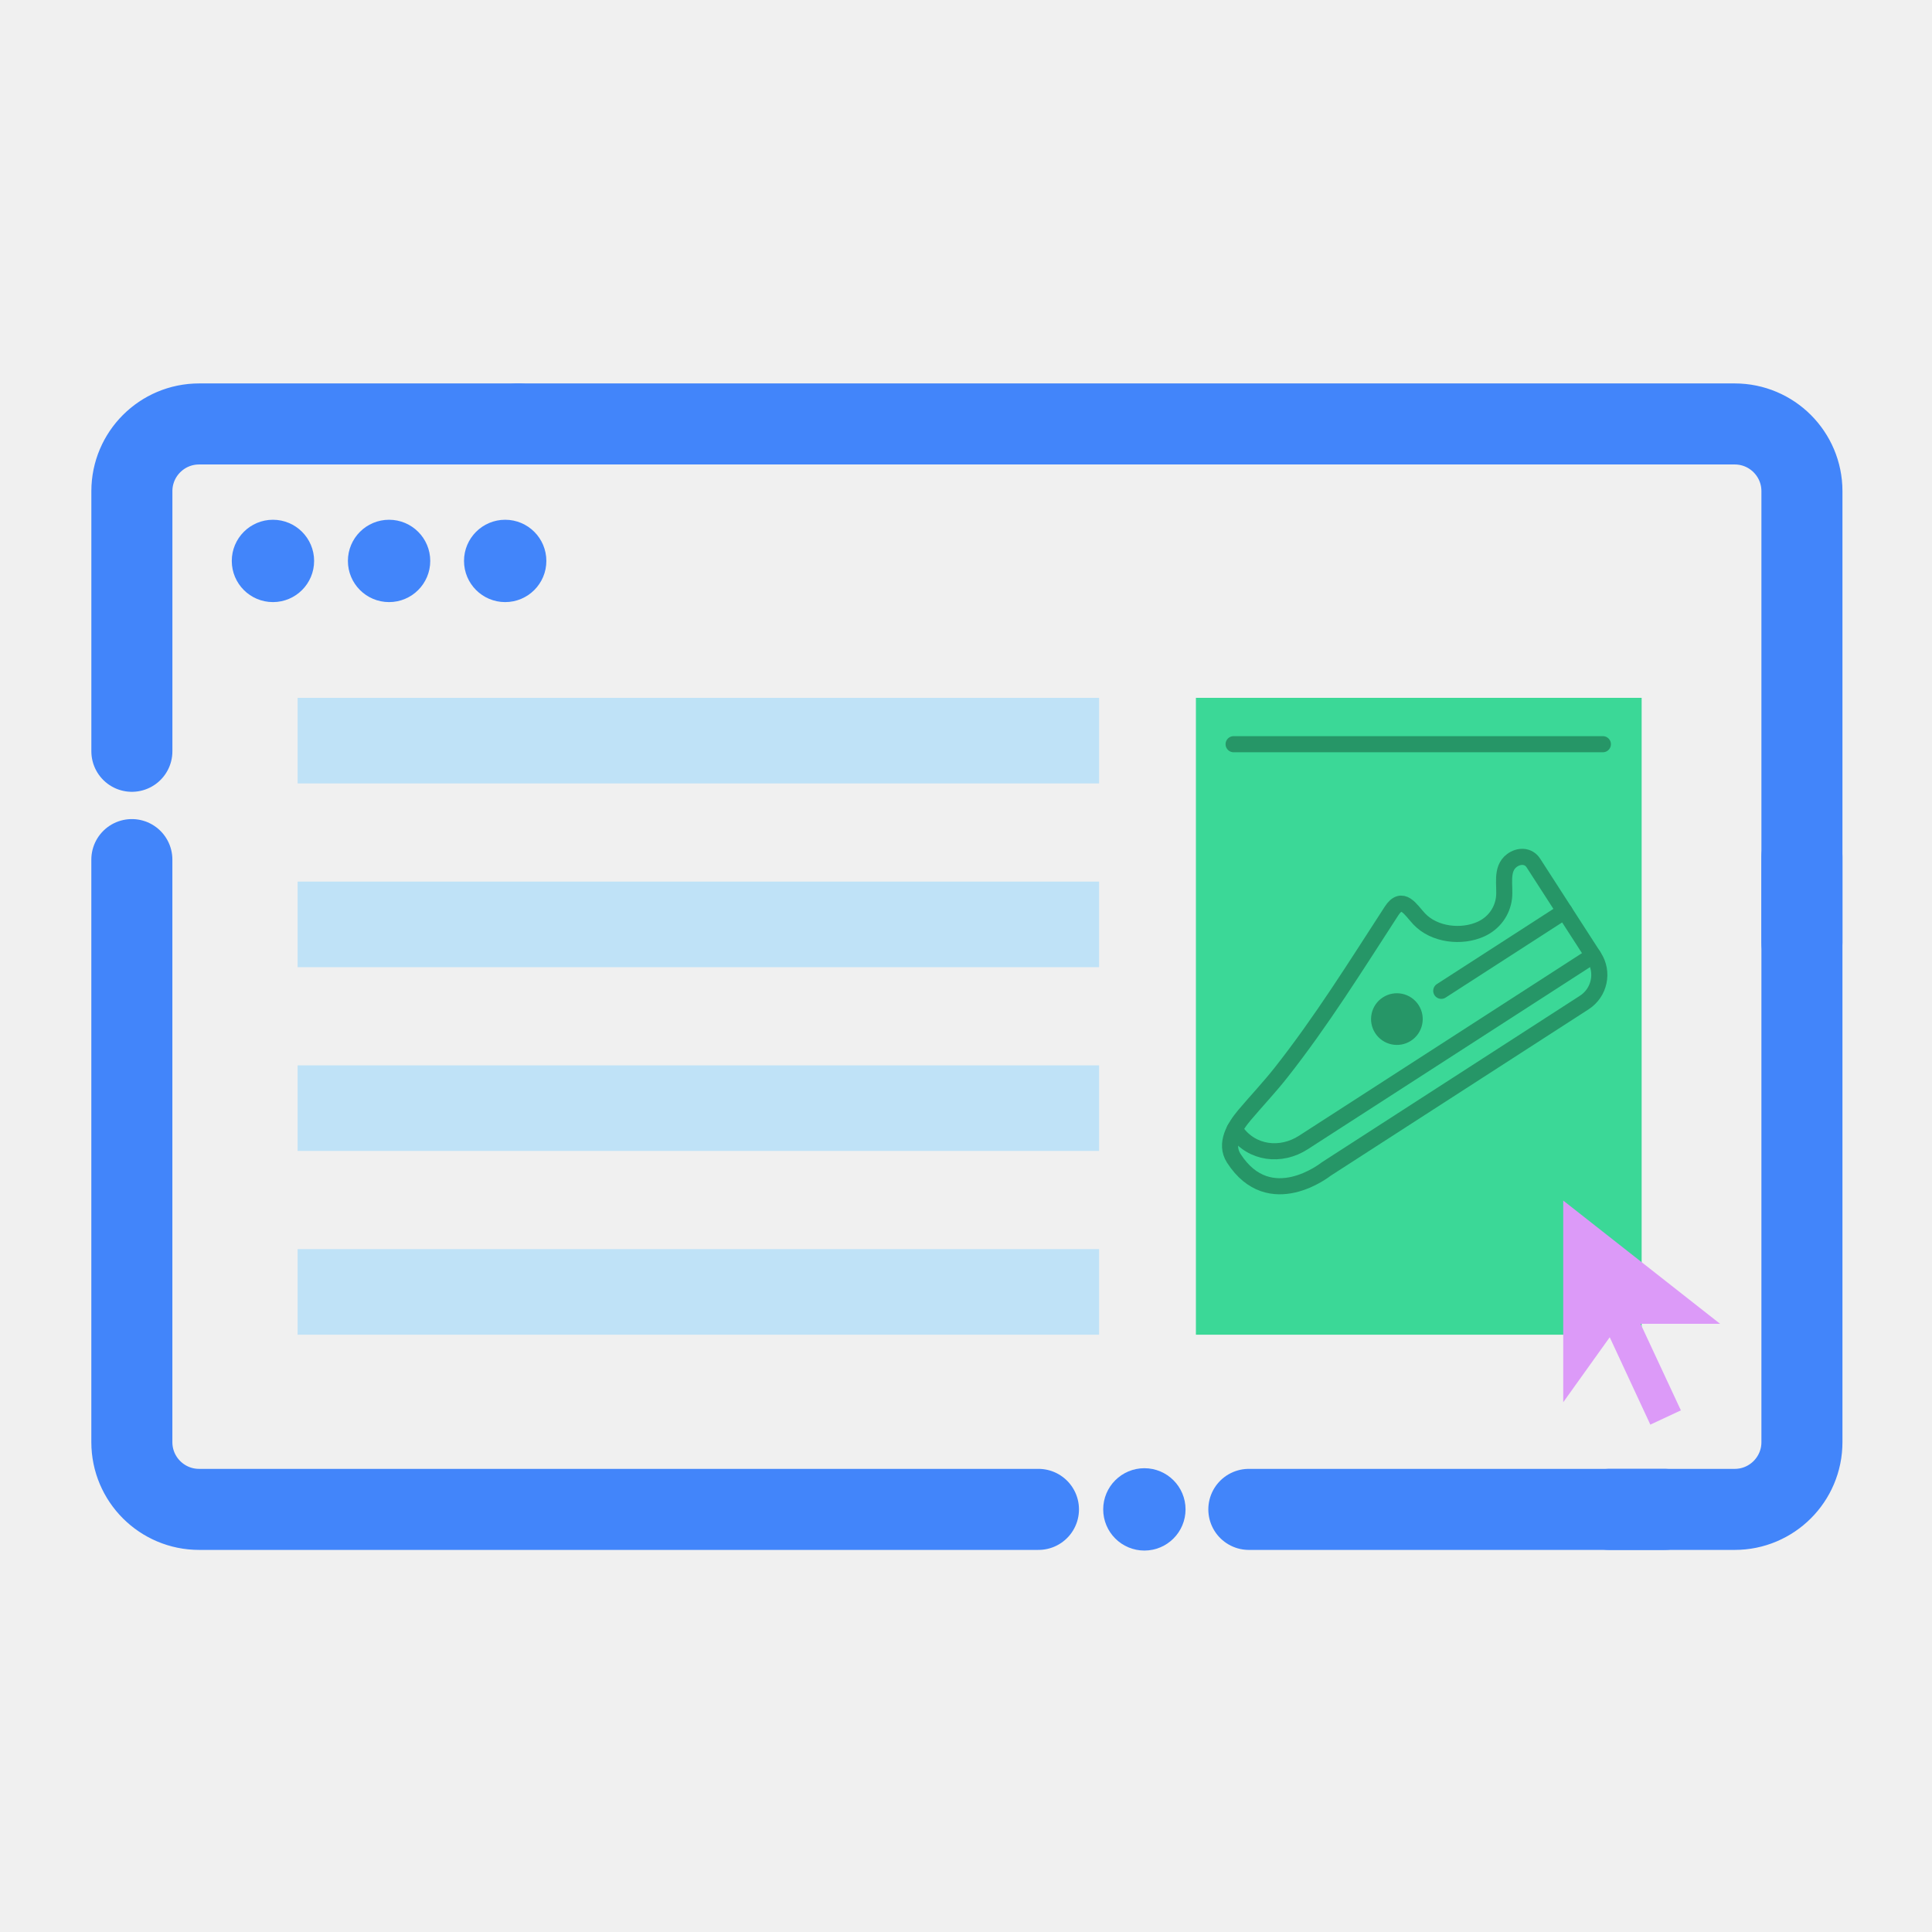
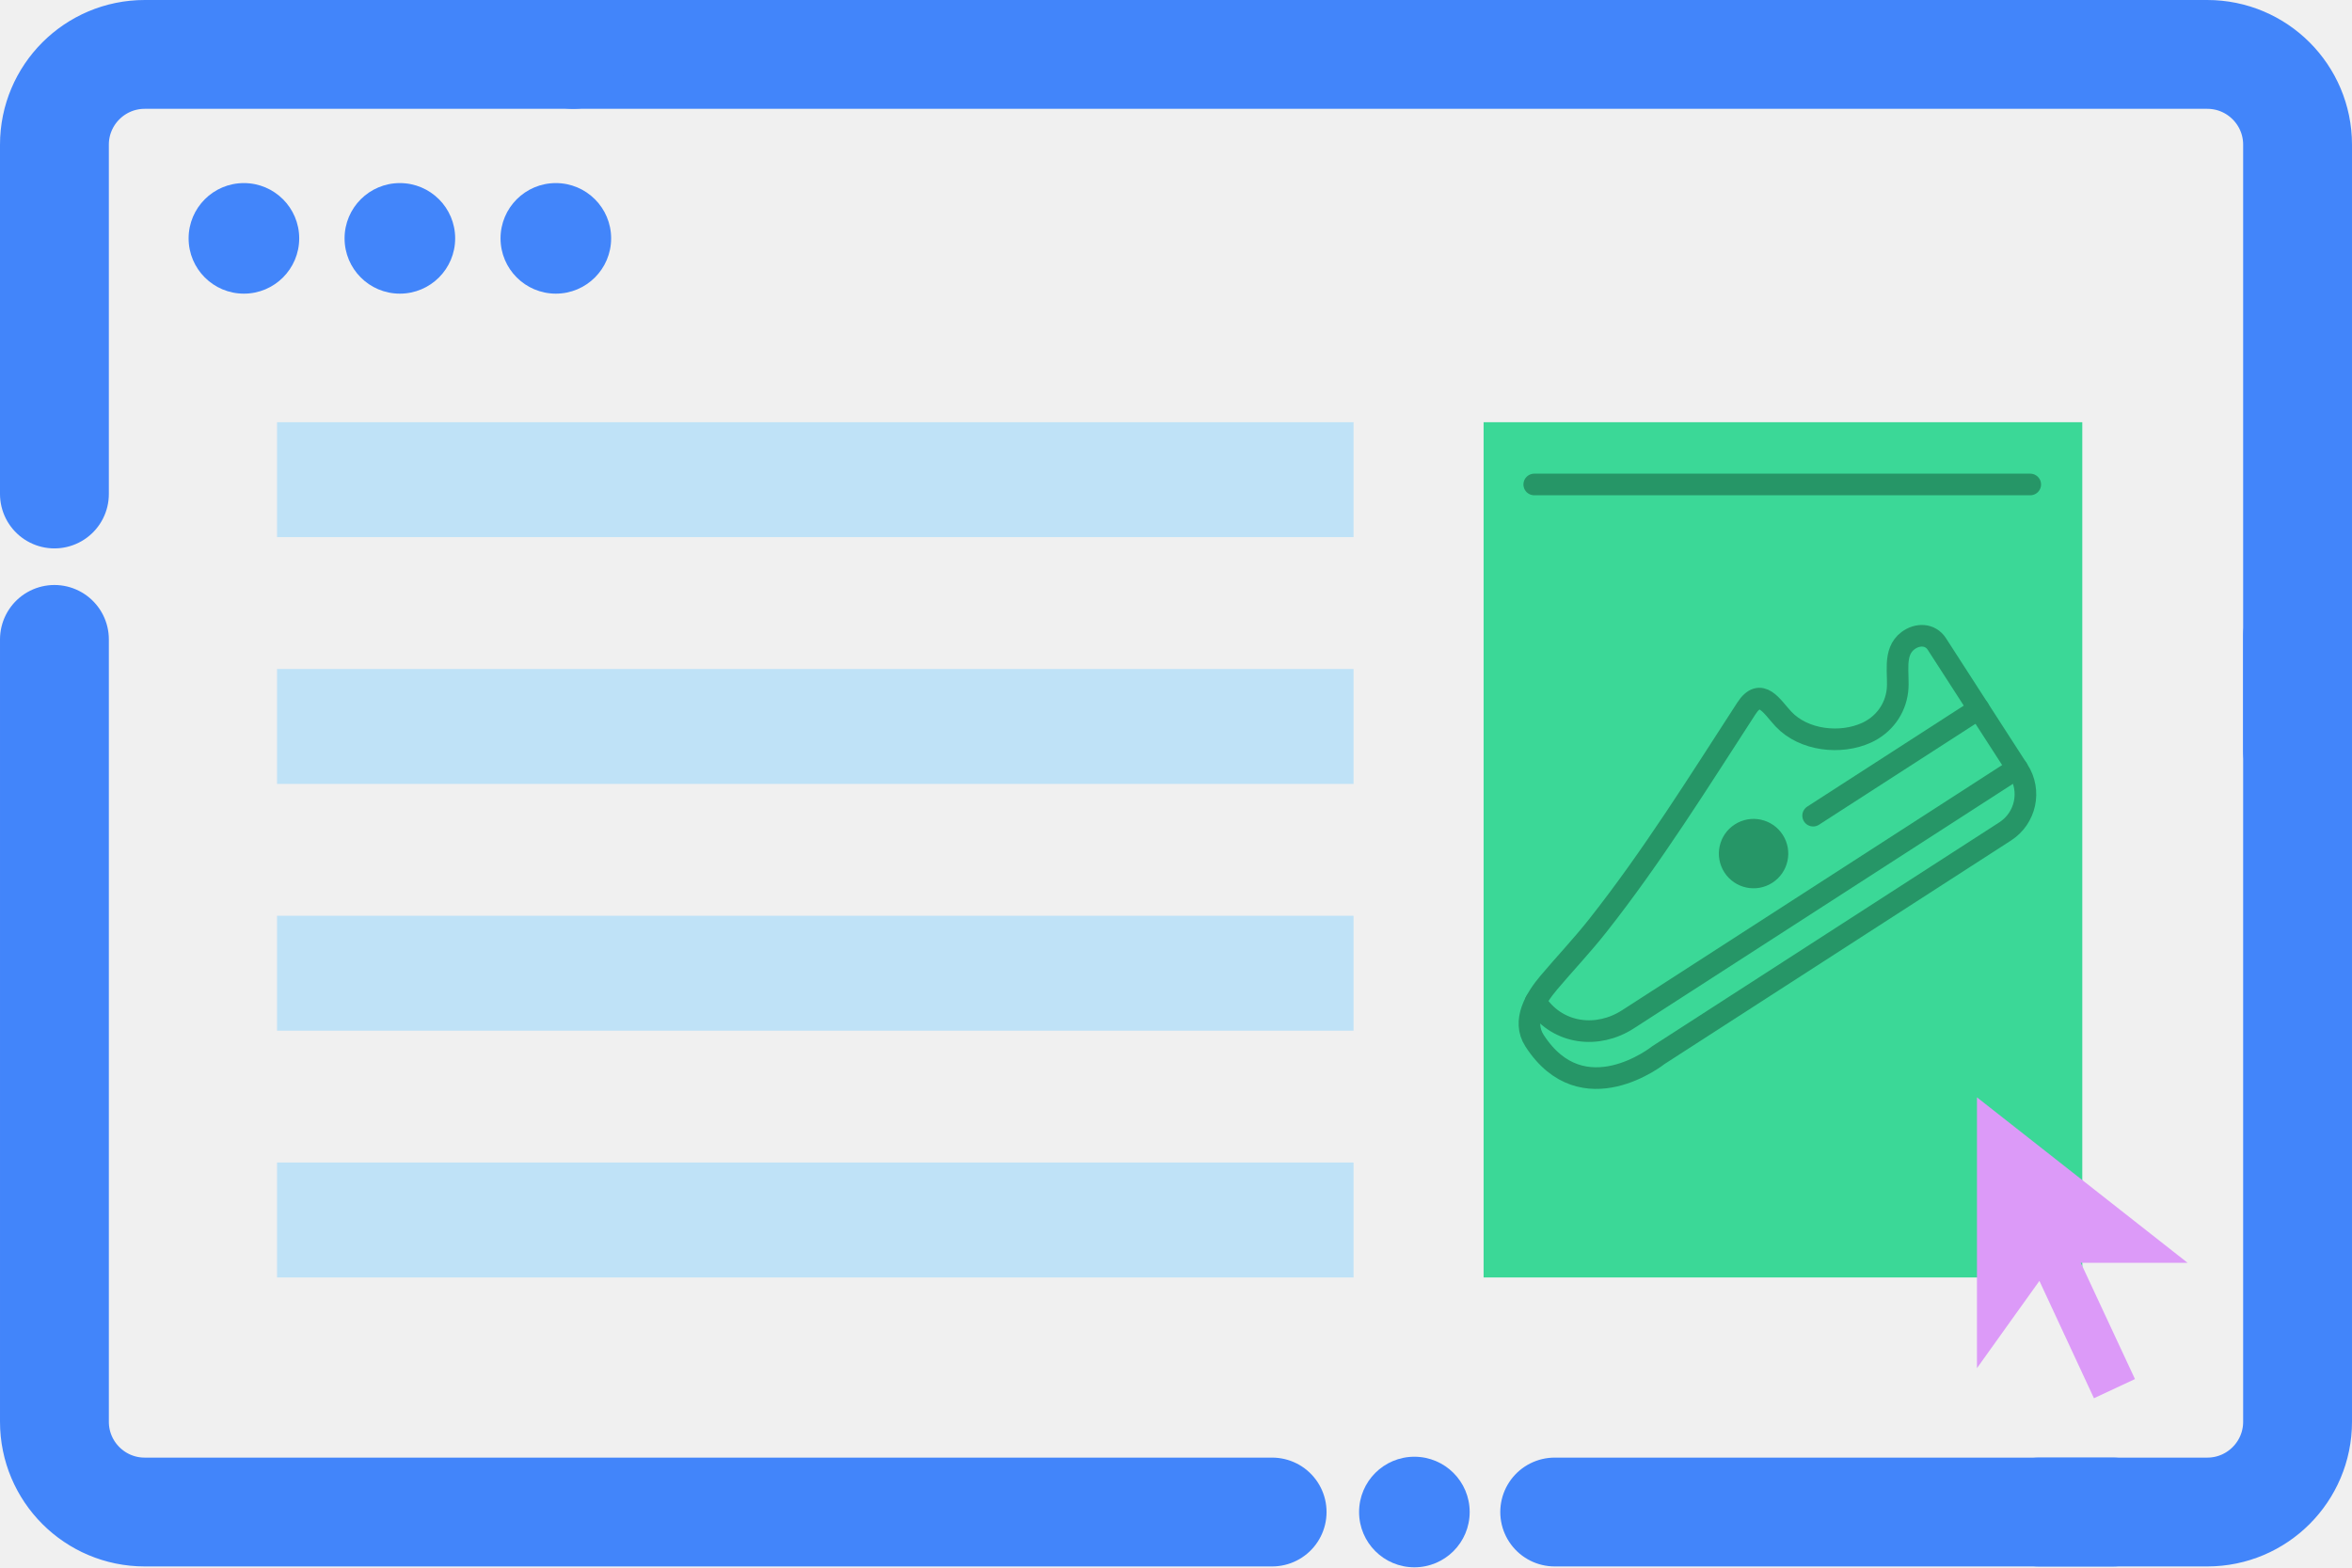
- <svg xmlns="http://www.w3.org/2000/svg" width="800" height="800" version="1.1" viewBox="0 0 800 800" xml:space="preserve">
-   <defs>
-     <clipPath id="clipPath386">
-       <path d="m0 600h600v-600h-600z" />
+ <svg xmlns="http://www.w3.org/2000/svg" version="1.1" id="svg382" xml:space="preserve" width="725.108" height="483.289" viewBox="0 0 725.108 483.289">
+   <defs id="defs386">
+     <clipPath clipPathUnits="userSpaceOnUse" id="clipPath396">
+       <path d="M 0,600 H 600 V 0 H 0 Z" id="path394" />
    </clipPath>
  </defs>
-   <g transform="matrix(1.3333 0 0 -1.3333 0 800)">
-     <g transform="translate(160.92 468.35)">
-       <path d="m0 0h377.82c11.533 0 20.882-9.349 20.882-20.882v-140.15" fill="none" stroke="#4285fa" stroke-linecap="round" stroke-linejoin="round" stroke-miterlimit="10" stroke-width="25.168" />
-     </g>
-     <g transform="translate(40.956 366.69)">
-       <path d="m0 0v80.778c0 11.533 9.349 20.882 20.882 20.882h99.083" fill="none" stroke="#4285fa" stroke-linecap="round" stroke-linejoin="round" stroke-miterlimit="10" stroke-width="25.168" />
-     </g>
-     <g transform="translate(322.51 131.25)">
-       <path d="m0 0h-260.68c-11.532 0-20.881 9.349-20.881 20.882v180.92" fill="none" stroke="#4285fa" stroke-linecap="round" stroke-linejoin="round" stroke-miterlimit="10" stroke-width="25.168" />
-     </g>
-     <g transform="translate(516.88 131.25)">
-       <path d="m0 0h-129.03" fill="#fff" stroke="#4285fa" stroke-linecap="round" stroke-linejoin="round" stroke-miterlimit="10" stroke-width="25.168" />
-     </g>
-     <g transform="translate(559.62 333.87)">
-       <path d="m0 0v-181.74c0-11.532-9.349-20.882-20.882-20.882h-38.868" fill="none" stroke="#4285fa" stroke-linecap="round" stroke-linejoin="round" stroke-miterlimit="10" stroke-width="25.168" />
-     </g>
-     <g transform="translate(368.19 131.25)">
-       <path d="m0 0c0-7.062-5.724-12.786-12.786-12.786s-12.786 5.724-12.786 12.786 5.724 12.786 12.786 12.786 12.786-5.724 12.786-12.786" fill="#4285fa" />
-     </g>
-     <path d="m509.84 185.5h-138.43v197.79h138.43z" fill="#3bd897" />
-     <g fill="#bfe2f7">
-       <path d="m341.34 356.71h-248.91v26.579h248.91z" />
-       <path d="m341.34 299.64h-248.91v26.579h248.91z" />
-       <path d="m341.34 242.57h-248.91v26.579h248.91z" />
-       <path d="m341.34 185.5h-248.91v26.579h248.91z" />
-     </g>
-     <g transform="translate(97.554 425.81)">
-       <path d="m0 0c0-7.062-5.725-12.786-12.786-12.786-7.062 0-12.786 5.724-12.786 12.786 0 7.061 5.724 12.786 12.786 12.786 7.061 0 12.786-5.725 12.786-12.786" fill="#4285fa" />
-     </g>
-     <g transform="translate(133.62 425.81)">
-       <path d="m0 0c0-7.062-5.724-12.786-12.786-12.786s-12.786 5.724-12.786 12.786c0 7.061 5.724 12.786 12.786 12.786s12.786-5.725 12.786-12.786" fill="#4285fa" />
-     </g>
-     <g transform="translate(169.68 425.81)">
-       <path d="m0 0c0-7.062-5.725-12.786-12.786-12.786-7.062 0-12.786 5.724-12.786 12.786 0 7.061 5.724 12.786 12.786 12.786 7.061 0 12.786-5.725 12.786-12.786" fill="#4285fa" />
-     </g>
-     <g transform="translate(476.22 331.99)">
-       <path d="m0 0 18.843-29.203c3.06-4.742 1.696-11.066-3.046-14.126l-80.166-51.727s-17.49-13.986-28.676 3.35c-2.934 4.548 0.249 9.777 3.328 13.421 3.746 4.432 7.717 8.614 11.308 13.166 12.603 15.974 23.284 33.161 34.344 50.201 3.357 5.185 5.94 0.381 8.602-2.444 4.664-4.952 13.18-5.913 19.224-3.138 3.935 1.807 6.607 5.407 7.114 9.685 0.45 3.796-1.159 8.907 2.46 11.605 2.142 1.596 5.114 1.614 6.665-0.79z" fill="none" stroke="#269667" stroke-linecap="round" stroke-linejoin="round" stroke-miterlimit="10" stroke-width="5" />
-     </g>
-     <g transform="translate(494.76 303.25)">
-       <path d="m0 0-89.981-58.06c-7.005-4.52-15.976-3.422-20.834 3.352-0.077 0.107-0.279 0.428-0.494 0.759" fill="none" stroke="#269667" stroke-linecap="round" stroke-linejoin="round" stroke-miterlimit="10" stroke-width="5" />
-     </g>
-     <g transform="translate(447.61 292.3)">
-       <path d="m0 0 38.283 24.702" fill="none" stroke="#269667" stroke-linecap="round" stroke-linejoin="round" stroke-miterlimit="10" stroke-width="5" />
-     </g>
-     <g transform="translate(440.57 287.87)">
-       <path d="m0 0c2.403-3.723 1.332-8.69-2.392-11.092-3.723-2.403-8.689-1.332-11.092 2.392-2.402 3.723-1.332 8.689 2.392 11.092 3.723 2.402 8.689 1.331 11.092-2.392" fill="#269667" />
-     </g>
-     <g transform="translate(383.12 368.89)">
-       <path d="m0 0h114.68" fill="none" stroke="#269667" stroke-linecap="round" stroke-linejoin="round" stroke-miterlimit="10" stroke-width="5" />
-     </g>
-     <g transform="translate(512.54 157.57)">
-       <path d="m0 0-12.613 27.14-14.44-20.181v62.631l48.713-38.274h-24.705l12.527-26.88z" fill="#dc9af8" />
+   <g id="g388" transform="matrix(1.333333,0,0,-1.333333,-37.8296,641.2438)">
+     <g id="g390">
+       <g id="g392" clip-path="url(#clipPath396)">
+         <g id="g398" transform="translate(160.9216,468.3487)">
+           <path d="m 0,0 h 377.815 c 11.533,0 20.882,-9.349 20.882,-20.882 v -140.152" style="fill:none;stroke:#4285fa;stroke-width:25.168;stroke-linecap:round;stroke-linejoin:round;stroke-miterlimit:10;stroke-dasharray:none;stroke-opacity:1" id="path400" />
+         </g>
+         <g id="g402" transform="translate(40.9562,366.6889)">
+           <path d="m 0,0 v 80.778 c 0,11.533 9.349,20.882 20.882,20.882 h 99.083" style="fill:none;stroke:#4285fa;stroke-width:25.168;stroke-linecap:round;stroke-linejoin:round;stroke-miterlimit:10;stroke-dasharray:none;stroke-opacity:1" id="path404" />
+         </g>
+         <g id="g406" transform="translate(322.5136,131.2519)">
+           <path d="m 0,0 h -260.676 c -11.532,0 -20.881,9.349 -20.881,20.882 v 180.925" style="fill:none;stroke:#4285fa;stroke-width:25.168;stroke-linecap:round;stroke-linejoin:round;stroke-miterlimit:10;stroke-dasharray:none;stroke-opacity:1" id="path408" />
+         </g>
+         <g id="g410" transform="translate(516.8776,131.2519)">
+           <path d="M 0,0 H -129.026" style="fill:#ffffff;fill-opacity:1;fill-rule:nonzero;stroke:#4285fa;stroke-width:25.168;stroke-linecap:round;stroke-linejoin:round;stroke-miterlimit:10;stroke-dasharray:none;stroke-opacity:1" id="path412" />
+         </g>
+         <g id="g414" transform="translate(559.619,333.8745)">
+           <path d="m 0,0 v -181.741 c 0,-11.532 -9.349,-20.882 -20.882,-20.882 H -59.75" style="fill:none;stroke:#4285fa;stroke-width:25.168;stroke-linecap:round;stroke-linejoin:round;stroke-miterlimit:10;stroke-dasharray:none;stroke-opacity:1" id="path416" />
+         </g>
+         <g id="g418" transform="translate(368.1928,131.2519)">
+           <path d="m 0,0 c 0,-7.062 -5.724,-12.786 -12.786,-12.786 -7.062,0 -12.786,5.724 -12.786,12.786 0,7.062 5.724,12.786 12.786,12.786 C -5.724,12.786 0,7.062 0,0" style="fill:#4285fa;fill-opacity:1;fill-rule:nonzero;stroke:none" id="path420" />
+         </g>
+         <path d="M 509.841,185.499 H 371.411 V 383.29 h 138.43 z" style="fill:#3bd897;fill-opacity:1;fill-rule:nonzero;stroke:none" id="path422" />
+         <path d="M 341.342,356.711 H 92.428 v 26.579 h 248.914 z" style="fill:#bfe2f7;fill-opacity:1;fill-rule:nonzero;stroke:none" id="path424" />
+         <path d="M 341.342,299.641 H 92.428 v 26.579 h 248.914 z" style="fill:#bfe2f7;fill-opacity:1;fill-rule:nonzero;stroke:none" id="path426" />
+         <path d="M 341.342,242.57 H 92.428 v 26.579 h 248.914 z" style="fill:#bfe2f7;fill-opacity:1;fill-rule:nonzero;stroke:none" id="path428" />
+         <path d="M 341.342,185.499 H 92.428 v 26.579 h 248.914 z" style="fill:#bfe2f7;fill-opacity:1;fill-rule:nonzero;stroke:none" id="path430" />
+         <g id="g432" transform="translate(97.5541,425.8074)">
+           <path d="m 0,0 c 0,-7.062 -5.725,-12.786 -12.786,-12.786 -7.062,0 -12.786,5.724 -12.786,12.786 0,7.061 5.724,12.786 12.786,12.786 C -5.725,12.786 0,7.061 0,0" style="fill:#4285fa;fill-opacity:1;fill-rule:nonzero;stroke:none" id="path434" />
+         </g>
+         <g id="g436" transform="translate(133.6164,425.8074)">
+           <path d="m 0,0 c 0,-7.062 -5.724,-12.786 -12.786,-12.786 -7.062,0 -12.786,5.724 -12.786,12.786 0,7.061 5.724,12.786 12.786,12.786 C -5.724,12.786 0,7.061 0,0" style="fill:#4285fa;fill-opacity:1;fill-rule:nonzero;stroke:none" id="path438" />
+         </g>
+         <g id="g440" transform="translate(169.6788,425.8074)">
+           <path d="m 0,0 c 0,-7.062 -5.725,-12.786 -12.786,-12.786 -7.062,0 -12.786,5.724 -12.786,12.786 0,7.061 5.724,12.786 12.786,12.786 C -5.725,12.786 0,7.061 0,0" style="fill:#4285fa;fill-opacity:1;fill-rule:nonzero;stroke:none" id="path442" />
+         </g>
+         <g id="g444" transform="translate(476.2194,331.988)">
+           <path d="m 0,0 18.843,-29.203 c 3.06,-4.742 1.696,-11.066 -3.046,-14.126 l -80.166,-51.727 c 0,0 -17.49,-13.986 -28.676,3.35 -2.934,4.548 0.249,9.777 3.328,13.421 3.746,4.432 7.717,8.614 11.308,13.166 12.603,15.974 23.284,33.161 34.344,50.201 3.357,5.185 5.94,0.381 8.602,-2.444 4.664,-4.952 13.18,-5.913 19.224,-3.138 3.935,1.807 6.607,5.407 7.114,9.685 0.45,3.796 -1.159,8.907 2.46,11.605 C -4.523,2.386 -1.551,2.404 0,0 Z" style="fill:none;stroke:#269667;stroke-width:5;stroke-linecap:round;stroke-linejoin:round;stroke-miterlimit:10;stroke-dasharray:none;stroke-opacity:1" id="path446" />
+         </g>
+         <g id="g448" transform="translate(494.7605,303.2532)">
+           <path d="m 0,0 -89.981,-58.06 c -7.005,-4.52 -15.976,-3.422 -20.834,3.352 -0.077,0.107 -0.279,0.428 -0.494,0.759" style="fill:none;stroke:#269667;stroke-width:5;stroke-linecap:round;stroke-linejoin:round;stroke-miterlimit:10;stroke-dasharray:none;stroke-opacity:1" id="path450" />
+         </g>
+         <g id="g452" transform="translate(447.6066,292.2991)">
+           <path d="M 0,0 38.283,24.702" style="fill:none;stroke:#269667;stroke-width:5;stroke-linecap:round;stroke-linejoin:round;stroke-miterlimit:10;stroke-dasharray:none;stroke-opacity:1" id="path454" />
+         </g>
+         <g id="g456" transform="translate(440.5747,287.8749)">
+           <path d="m 0,0 c 2.403,-3.723 1.332,-8.69 -2.392,-11.092 -3.723,-2.403 -8.689,-1.332 -11.092,2.392 -2.402,3.723 -1.332,8.689 2.392,11.092 C -7.369,4.794 -2.403,3.723 0,0" style="fill:#269667;fill-opacity:1;fill-rule:nonzero;stroke:none" id="path458" />
+         </g>
+         <g id="g460" transform="translate(383.1212,368.8912)">
+           <path d="M 0,0 H 114.684" style="fill:none;stroke:#269667;stroke-width:5;stroke-linecap:round;stroke-linejoin:round;stroke-miterlimit:10;stroke-dasharray:none;stroke-opacity:1" id="path462" />
+         </g>
+         <g id="g464" transform="translate(512.5378,157.566)">
+           <path d="M 0,0 -12.613,27.14 -27.053,6.959 V 69.59 L 21.66,31.316 H -3.045 L 9.482,4.436 Z" style="fill:#dc9af8;fill-opacity:1;fill-rule:nonzero;stroke:none" id="path466" />
+         </g>
+       </g>
    </g>
  </g>
</svg>
